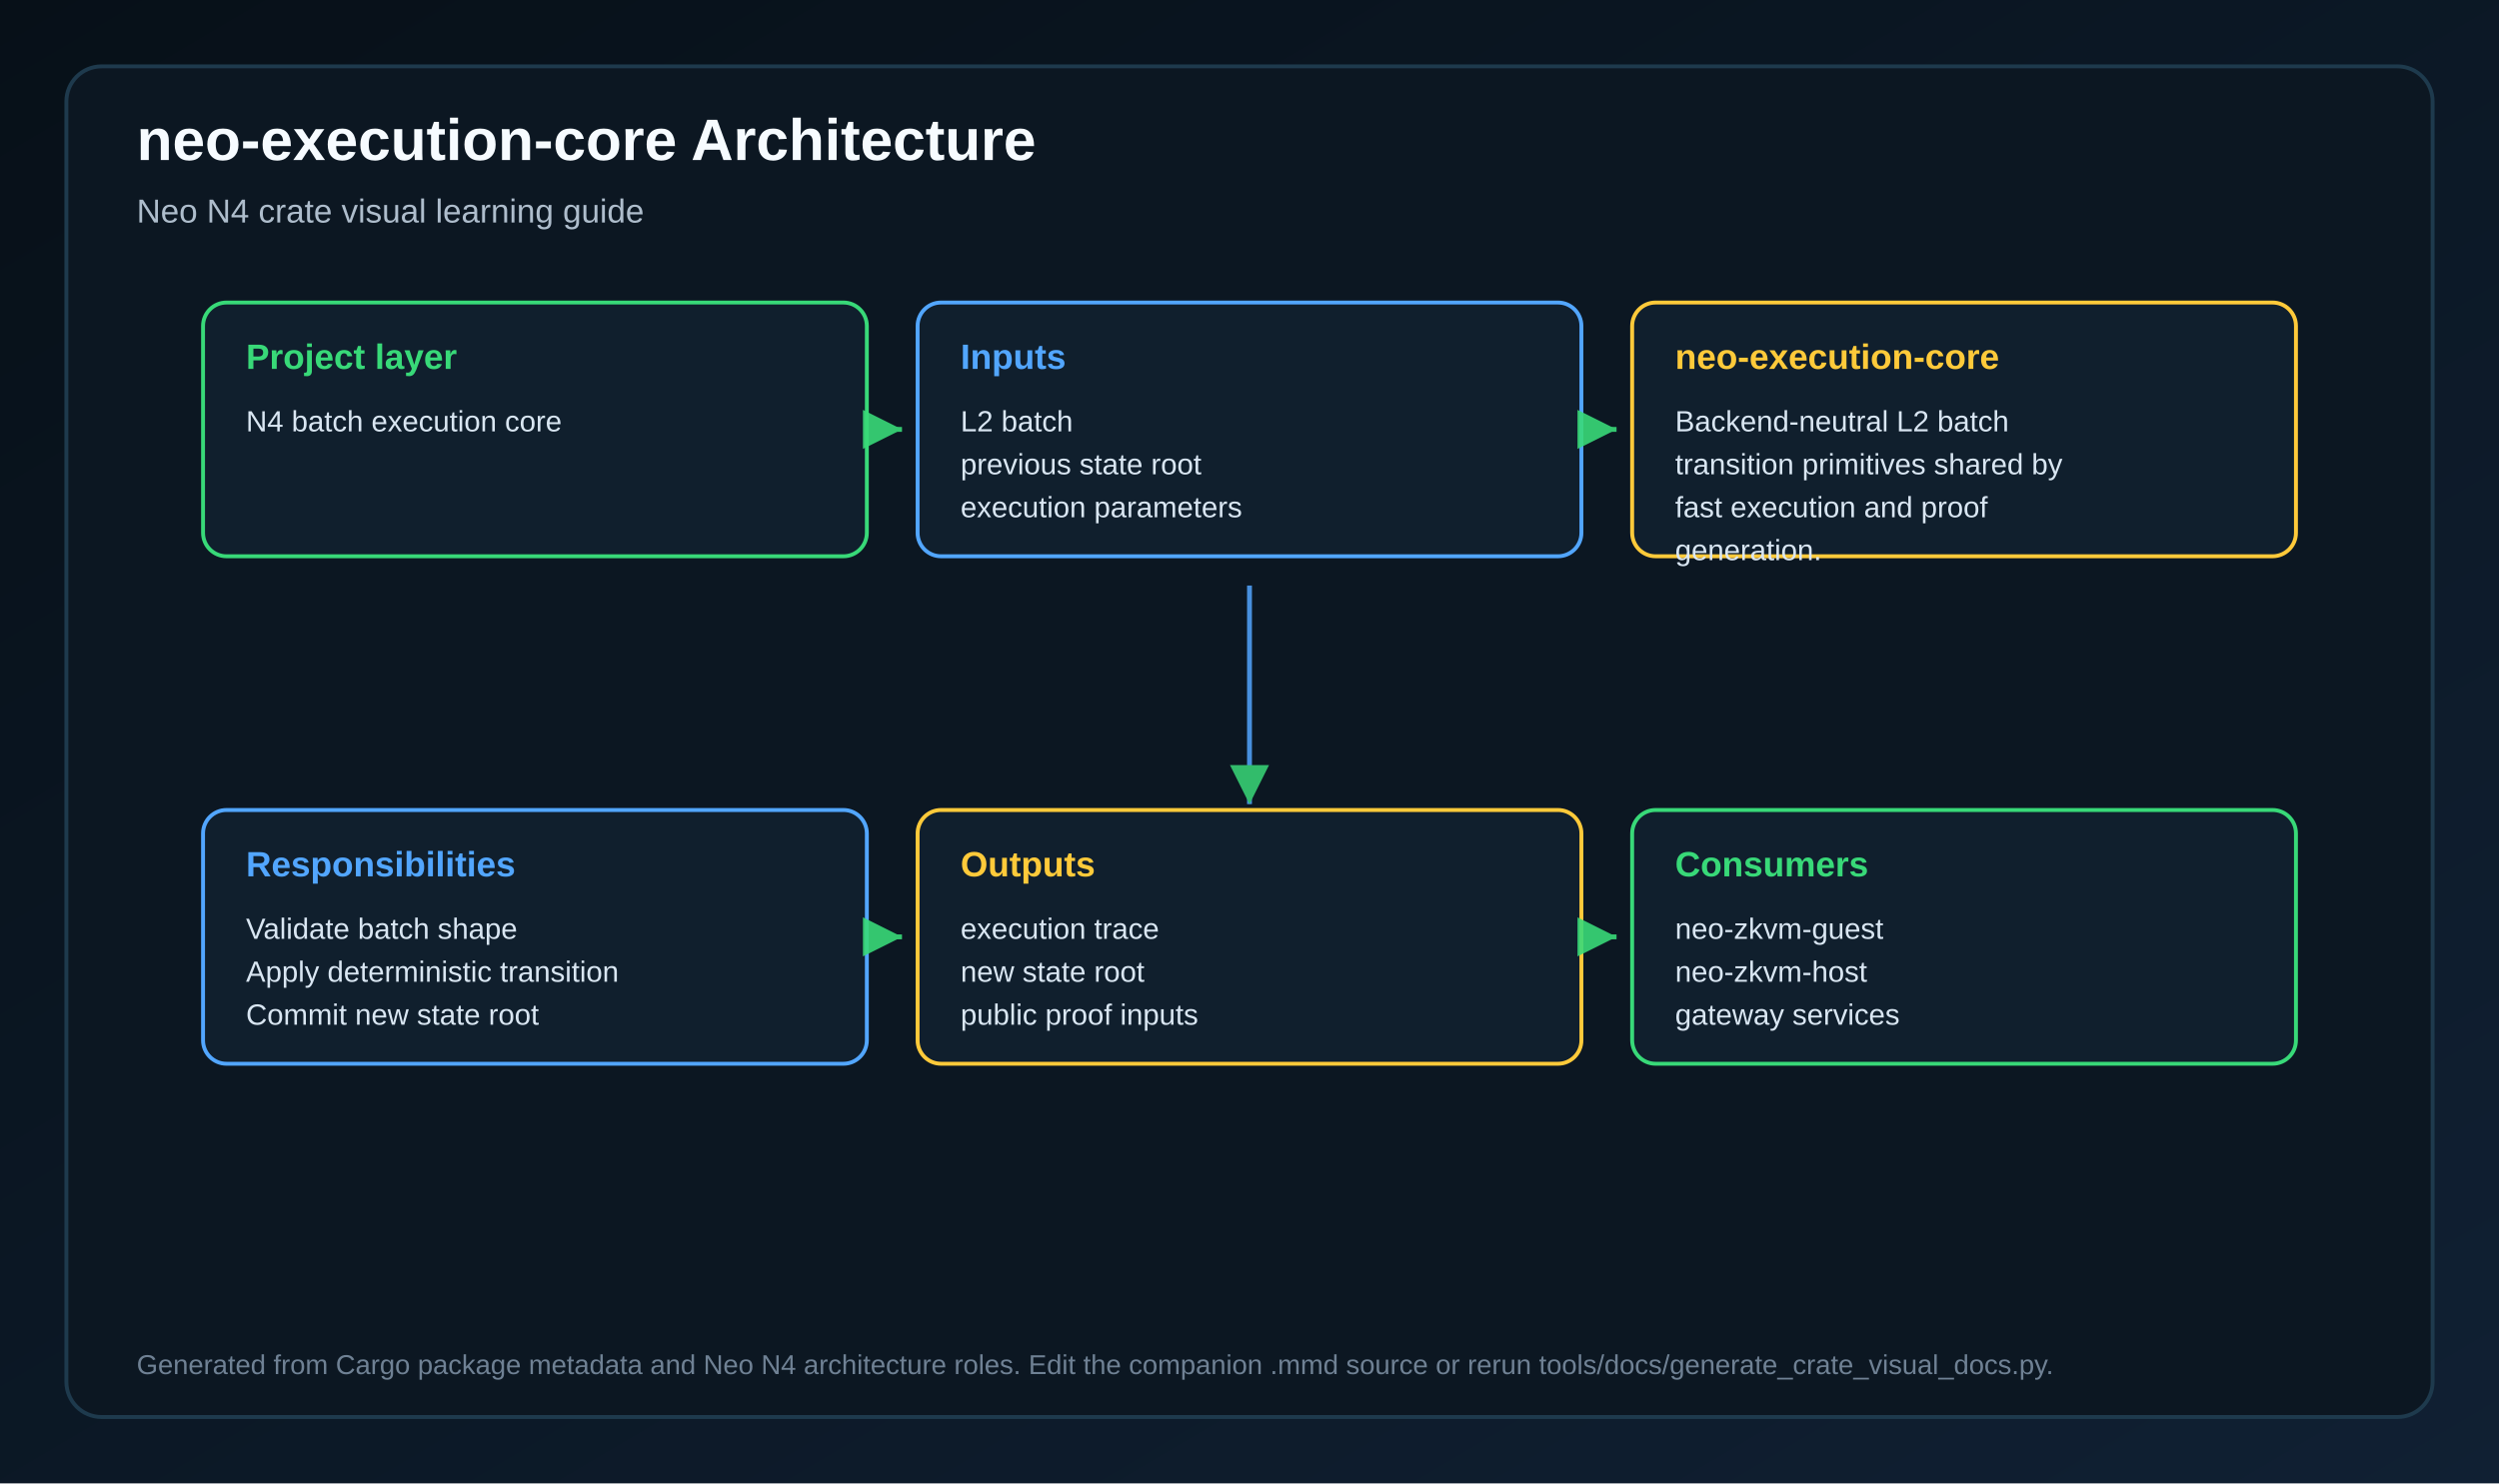
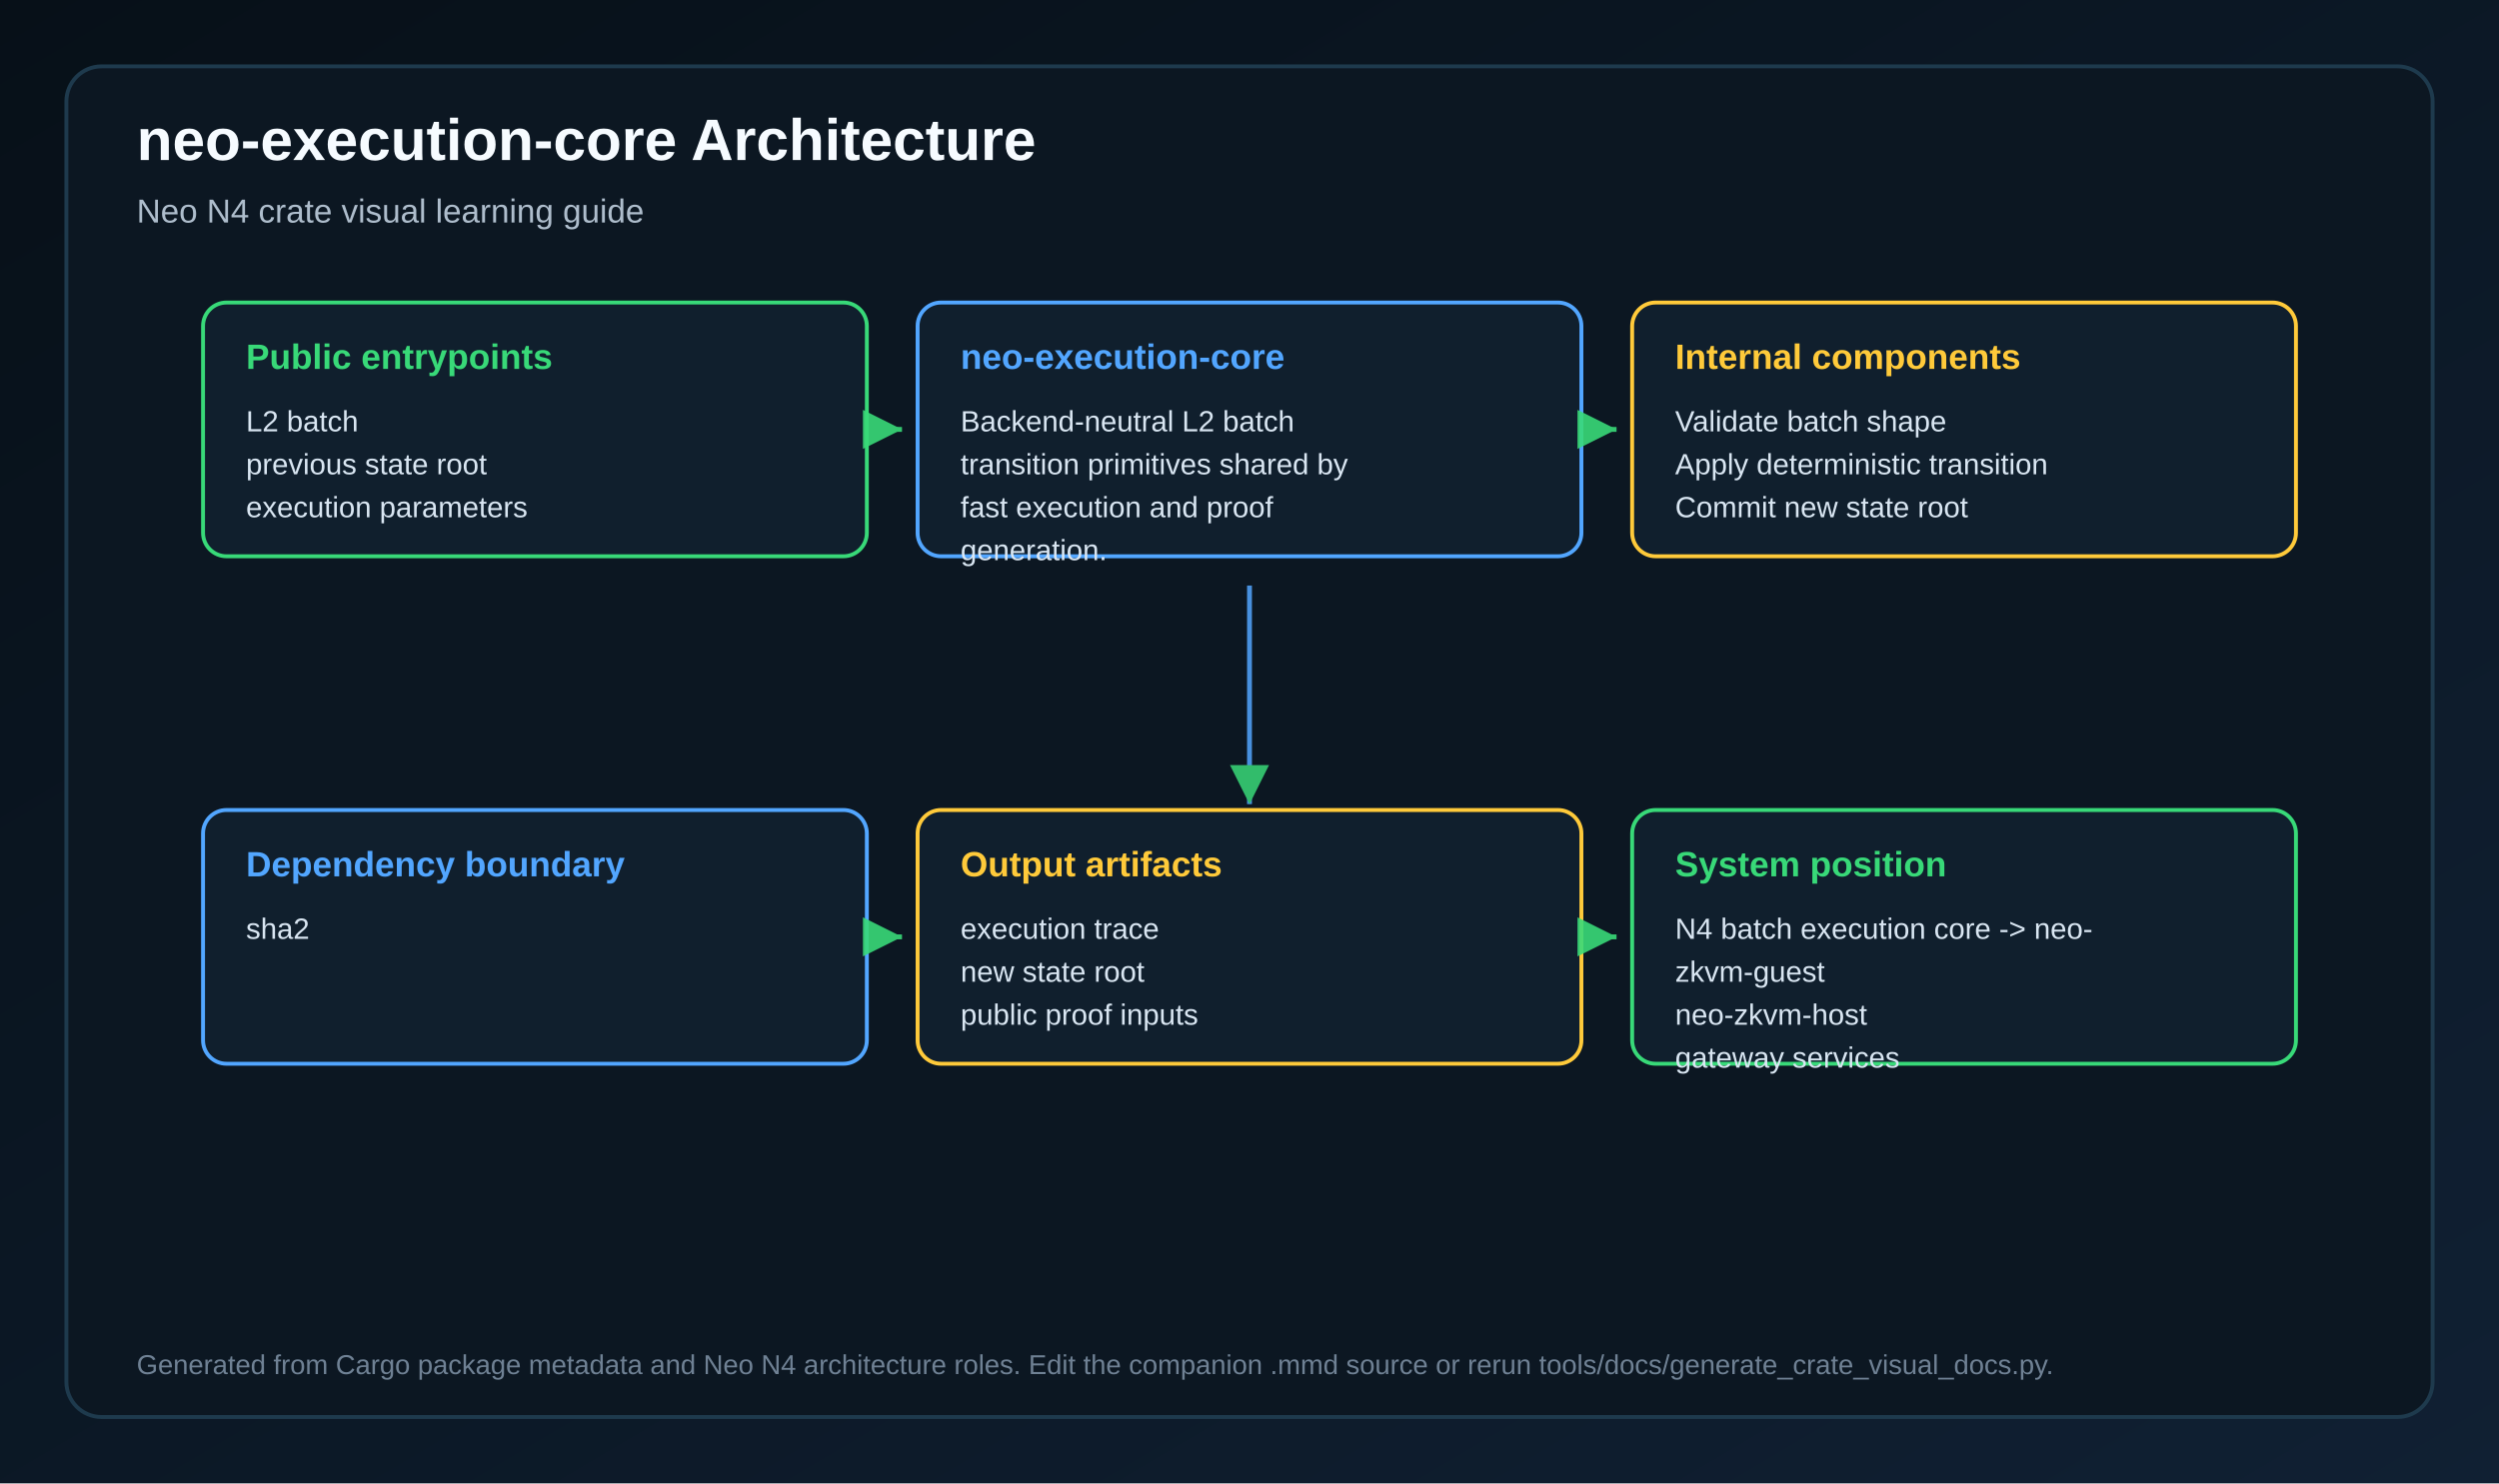
<svg xmlns="http://www.w3.org/2000/svg" width="1280" height="760" viewBox="0 0 1280 760" role="img" aria-label="neo-execution-core Architecture">
  <defs>
    <linearGradient id="bg" x1="0" x2="1" y1="0" y2="1">
      <stop offset="0" stop-color="#071018" />
      <stop offset="1" stop-color="#102033" />
    </linearGradient>
    <marker id="arrow" markerWidth="12" markerHeight="12" refX="10" refY="6" orient="auto">
      <path d="M2,2 L10,6 L2,10 Z" fill="#38d978" />
    </marker>
  </defs>
  <rect x="0" y="0" width="1280" height="760" fill="url(#bg)" />
  <rect x="34" y="34" width="1212" height="692" rx="18" fill="#0c1722" stroke="#1e3a4d" stroke-width="2" />
  <text x="70" y="82" fill="#f6fbff" font-size="30" font-family="Segoe UI, Arial, sans-serif" font-weight="700">neo-execution-core Architecture</text>
  <text x="70" y="114" fill="#aebdcc" font-size="17" font-family="Segoe UI, Arial, sans-serif">Neo N4 crate visual learning guide</text>
  <rect x="104" y="155" width="340" height="130" rx="12" fill="#101f2d" stroke="#38d978" stroke-width="2" />
-   <text x="126" y="189" fill="#38d978" font-size="18" font-family="Segoe UI, Arial, sans-serif" font-weight="700">Project layer</text>
-   <text x="126" y="221" fill="#d9e6f2" font-size="15" font-family="Segoe UI, Arial, sans-serif">N4 batch execution core</text>
+   <text x="126" y="189" fill="#38d978" font-size="18" font-family="Segoe UI, Arial, sans-serif" font-weight="700">Public entrypoints</text>
+   <text x="126" y="221" fill="#d9e6f2" font-size="15" font-family="Segoe UI, Arial, sans-serif">L2 batch</text>
+   <text x="126" y="243" fill="#d9e6f2" font-size="15" font-family="Segoe UI, Arial, sans-serif">previous state root</text>
+   <text x="126" y="265" fill="#d9e6f2" font-size="15" font-family="Segoe UI, Arial, sans-serif">execution parameters</text>
  <rect x="470" y="155" width="340" height="130" rx="12" fill="#101f2d" stroke="#52a6ff" stroke-width="2" />
-   <text x="492" y="189" fill="#52a6ff" font-size="18" font-family="Segoe UI, Arial, sans-serif" font-weight="700">Inputs</text>
-   <text x="492" y="221" fill="#d9e6f2" font-size="15" font-family="Segoe UI, Arial, sans-serif">L2 batch</text>
-   <text x="492" y="243" fill="#d9e6f2" font-size="15" font-family="Segoe UI, Arial, sans-serif">previous state root</text>
-   <text x="492" y="265" fill="#d9e6f2" font-size="15" font-family="Segoe UI, Arial, sans-serif">execution parameters</text>
+   <text x="492" y="189" fill="#52a6ff" font-size="18" font-family="Segoe UI, Arial, sans-serif" font-weight="700">neo-execution-core</text>
+   <text x="492" y="221" fill="#d9e6f2" font-size="15" font-family="Segoe UI, Arial, sans-serif">Backend-neutral L2 batch</text>
+   <text x="492" y="243" fill="#d9e6f2" font-size="15" font-family="Segoe UI, Arial, sans-serif">transition primitives shared by</text>
+   <text x="492" y="265" fill="#d9e6f2" font-size="15" font-family="Segoe UI, Arial, sans-serif">fast execution and proof</text>
+   <text x="492" y="287" fill="#d9e6f2" font-size="15" font-family="Segoe UI, Arial, sans-serif">generation.</text>
  <line x1="452" y1="220" x2="462" y2="220" stroke="#38d978" stroke-width="2.5" marker-end="url(#arrow)" opacity="0.9" />
  <rect x="836" y="155" width="340" height="130" rx="12" fill="#101f2d" stroke="#ffca3a" stroke-width="2" />
-   <text x="858" y="189" fill="#ffca3a" font-size="18" font-family="Segoe UI, Arial, sans-serif" font-weight="700">neo-execution-core</text>
-   <text x="858" y="221" fill="#d9e6f2" font-size="15" font-family="Segoe UI, Arial, sans-serif">Backend-neutral L2 batch</text>
-   <text x="858" y="243" fill="#d9e6f2" font-size="15" font-family="Segoe UI, Arial, sans-serif">transition primitives shared by</text>
-   <text x="858" y="265" fill="#d9e6f2" font-size="15" font-family="Segoe UI, Arial, sans-serif">fast execution and proof</text>
-   <text x="858" y="287" fill="#d9e6f2" font-size="15" font-family="Segoe UI, Arial, sans-serif">generation.</text>
+   <text x="858" y="189" fill="#ffca3a" font-size="18" font-family="Segoe UI, Arial, sans-serif" font-weight="700">Internal components</text>
+   <text x="858" y="221" fill="#d9e6f2" font-size="15" font-family="Segoe UI, Arial, sans-serif">Validate batch shape</text>
+   <text x="858" y="243" fill="#d9e6f2" font-size="15" font-family="Segoe UI, Arial, sans-serif">Apply deterministic transition</text>
+   <text x="858" y="265" fill="#d9e6f2" font-size="15" font-family="Segoe UI, Arial, sans-serif">Commit new state root</text>
  <line x1="818" y1="220" x2="828" y2="220" stroke="#38d978" stroke-width="2.5" marker-end="url(#arrow)" opacity="0.9" />
  <rect x="104" y="415" width="340" height="130" rx="12" fill="#101f2d" stroke="#52a6ff" stroke-width="2" />
-   <text x="126" y="449" fill="#52a6ff" font-size="18" font-family="Segoe UI, Arial, sans-serif" font-weight="700">Responsibilities</text>
-   <text x="126" y="481" fill="#d9e6f2" font-size="15" font-family="Segoe UI, Arial, sans-serif">Validate batch shape</text>
-   <text x="126" y="503" fill="#d9e6f2" font-size="15" font-family="Segoe UI, Arial, sans-serif">Apply deterministic transition</text>
-   <text x="126" y="525" fill="#d9e6f2" font-size="15" font-family="Segoe UI, Arial, sans-serif">Commit new state root</text>
+   <text x="126" y="449" fill="#52a6ff" font-size="18" font-family="Segoe UI, Arial, sans-serif" font-weight="700">Dependency boundary</text>
+   <text x="126" y="481" fill="#d9e6f2" font-size="15" font-family="Segoe UI, Arial, sans-serif">sha2</text>
  <rect x="470" y="415" width="340" height="130" rx="12" fill="#101f2d" stroke="#ffca3a" stroke-width="2" />
-   <text x="492" y="449" fill="#ffca3a" font-size="18" font-family="Segoe UI, Arial, sans-serif" font-weight="700">Outputs</text>
+   <text x="492" y="449" fill="#ffca3a" font-size="18" font-family="Segoe UI, Arial, sans-serif" font-weight="700">Output artifacts</text>
  <text x="492" y="481" fill="#d9e6f2" font-size="15" font-family="Segoe UI, Arial, sans-serif">execution trace</text>
  <text x="492" y="503" fill="#d9e6f2" font-size="15" font-family="Segoe UI, Arial, sans-serif">new state root</text>
  <text x="492" y="525" fill="#d9e6f2" font-size="15" font-family="Segoe UI, Arial, sans-serif">public proof inputs</text>
  <line x1="452" y1="480" x2="462" y2="480" stroke="#38d978" stroke-width="2.5" marker-end="url(#arrow)" opacity="0.9" />
  <rect x="836" y="415" width="340" height="130" rx="12" fill="#101f2d" stroke="#38d978" stroke-width="2" />
-   <text x="858" y="449" fill="#38d978" font-size="18" font-family="Segoe UI, Arial, sans-serif" font-weight="700">Consumers</text>
-   <text x="858" y="481" fill="#d9e6f2" font-size="15" font-family="Segoe UI, Arial, sans-serif">neo-zkvm-guest</text>
-   <text x="858" y="503" fill="#d9e6f2" font-size="15" font-family="Segoe UI, Arial, sans-serif">neo-zkvm-host</text>
-   <text x="858" y="525" fill="#d9e6f2" font-size="15" font-family="Segoe UI, Arial, sans-serif">gateway services</text>
+   <text x="858" y="449" fill="#38d978" font-size="18" font-family="Segoe UI, Arial, sans-serif" font-weight="700">System position</text>
+   <text x="858" y="481" fill="#d9e6f2" font-size="15" font-family="Segoe UI, Arial, sans-serif">N4 batch execution core -&gt; neo-</text>
+   <text x="858" y="503" fill="#d9e6f2" font-size="15" font-family="Segoe UI, Arial, sans-serif">zkvm-guest</text>
+   <text x="858" y="525" fill="#d9e6f2" font-size="15" font-family="Segoe UI, Arial, sans-serif">neo-zkvm-host</text>
+   <text x="858" y="547" fill="#d9e6f2" font-size="15" font-family="Segoe UI, Arial, sans-serif">gateway services</text>
  <line x1="818" y1="480" x2="828" y2="480" stroke="#38d978" stroke-width="2.5" marker-end="url(#arrow)" opacity="0.9" />
  <path d="M640 300 C640 350 640 370 640 412" stroke="#52a6ff" stroke-width="2.5" fill="none" marker-end="url(#arrow)" opacity="0.85" />
  <text x="70" y="704" fill="#6f8194" font-size="14" font-family="Segoe UI, Arial, sans-serif">Generated from Cargo package metadata and Neo N4 architecture roles. Edit the companion .mmd source or rerun tools/docs/generate_crate_visual_docs.py.</text>
</svg>
